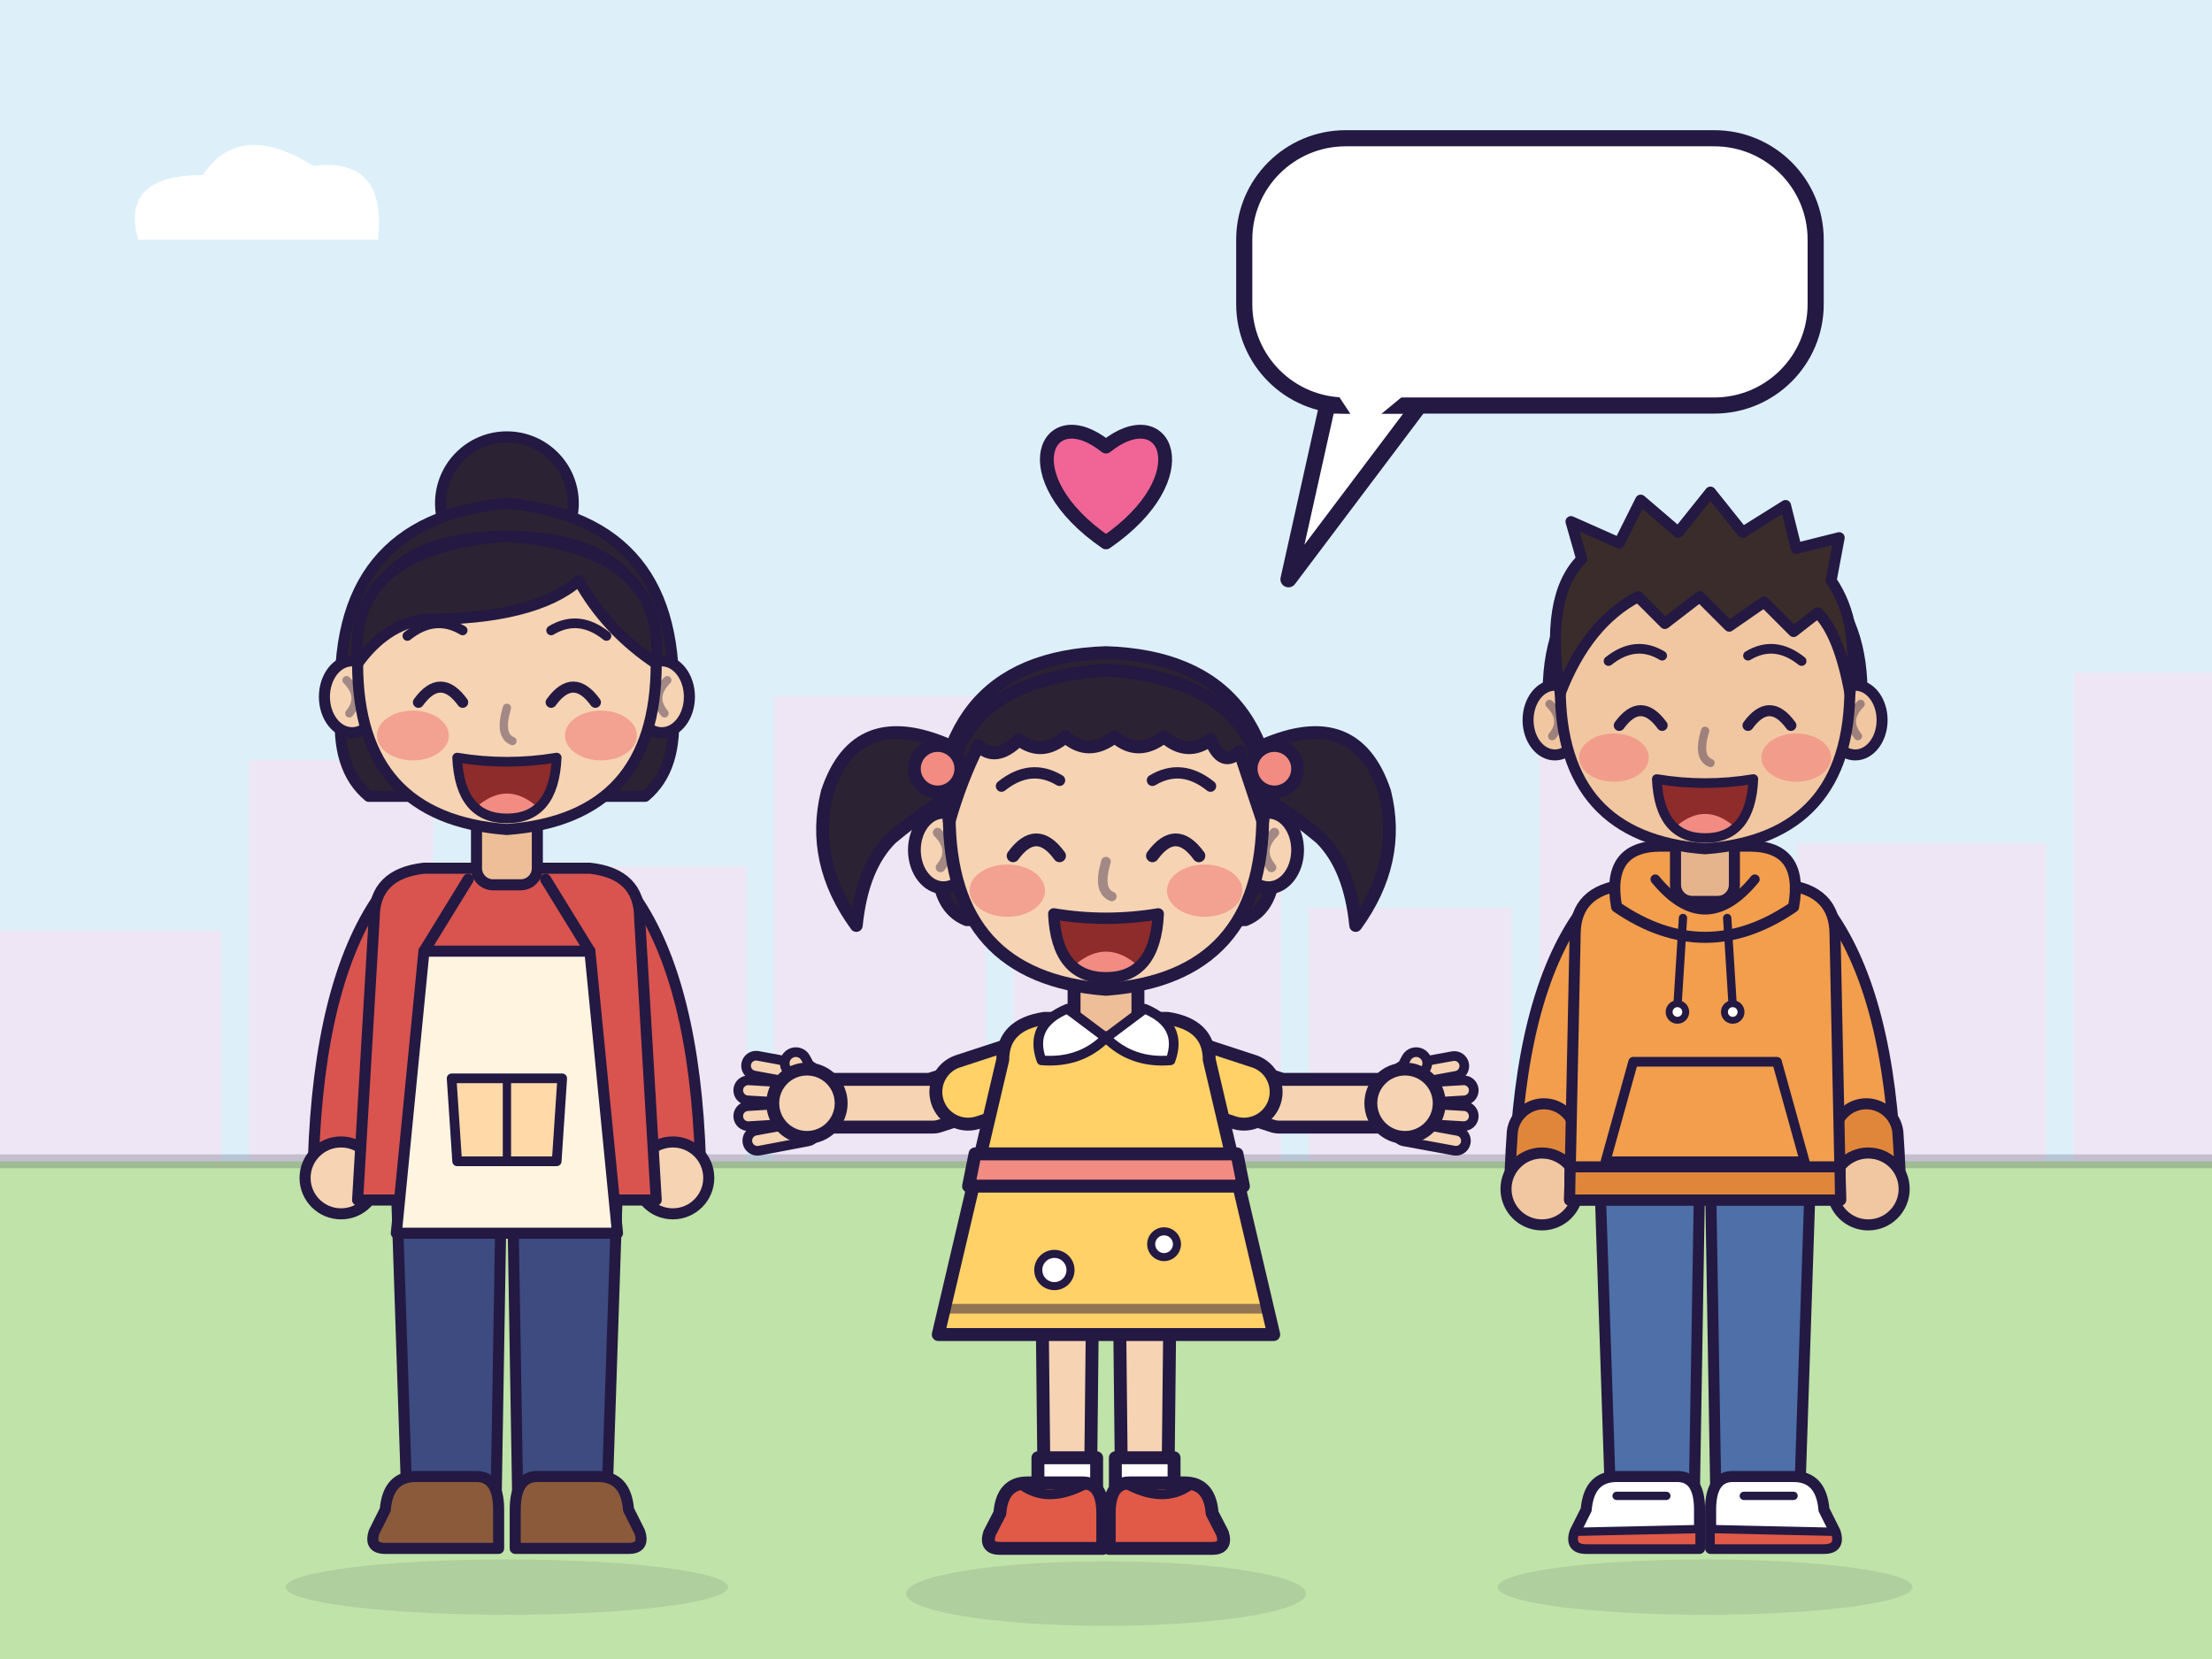
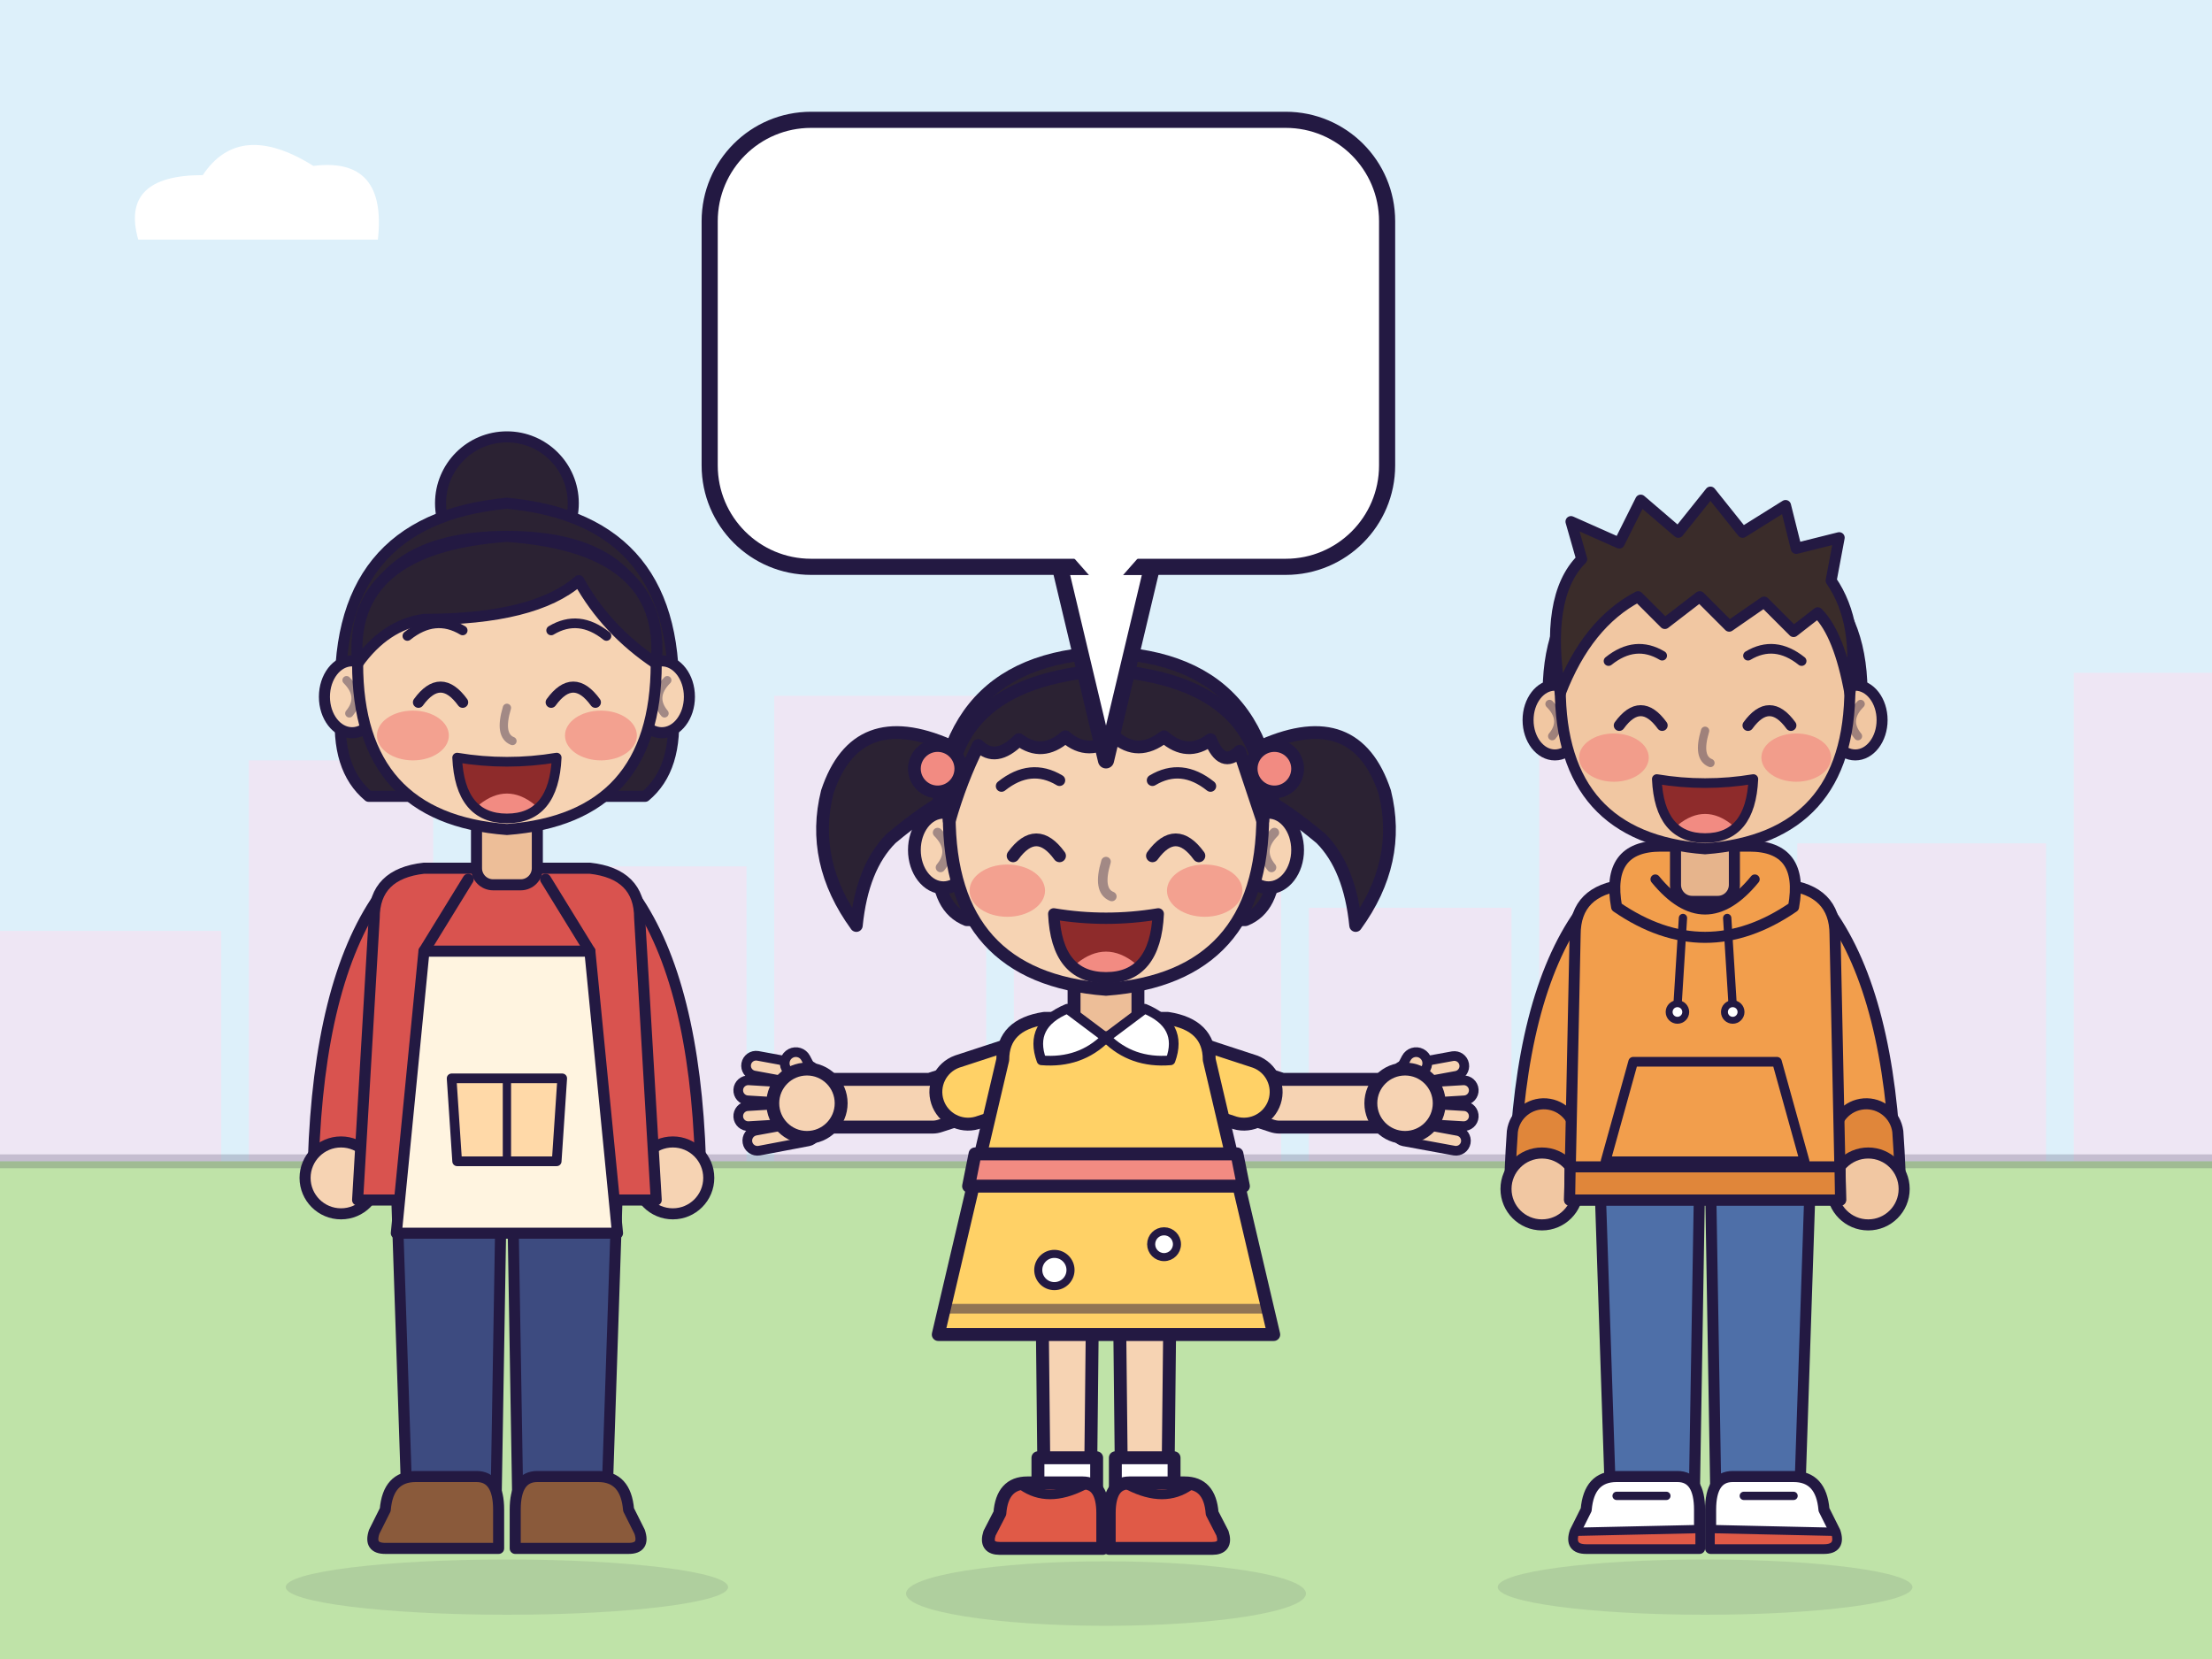
- <svg xmlns="http://www.w3.org/2000/svg" viewBox="0 0 480 360" role="img" aria-label="Little Sister opens her arms to include Mom and Big Brother: &quot;我们！&quot;">
+ <svg xmlns="http://www.w3.org/2000/svg" viewBox="0 0 480 360" role="img" aria-label="Little Sister opens her arms to include Mom and Big Brother: &quot;我们是一家人！&quot;">
  <g stroke="#231942" stroke-width="3.5" stroke-linejoin="round" stroke-linecap="round">
    <rect x="0" y="0" width="480" height="360" fill="#DDF0FA" stroke="none" />
    <rect x="0" y="202" width="48" height="50" fill="#EEE6F4" stroke="none" />
    <rect x="54" y="165" width="40" height="87" fill="#EEE6F4" stroke="none" />
    <rect x="100" y="188" width="62" height="64" fill="#EEE6F4" stroke="none" />
    <rect x="168" y="151" width="46" height="101" fill="#EEE6F4" stroke="none" />
    <rect x="220" y="174" width="58" height="78" fill="#EEE6F4" stroke="none" />
    <rect x="284" y="197" width="44" height="55" fill="#EEE6F4" stroke="none" />
    <rect x="334" y="160" width="50" height="92" fill="#EEE6F4" stroke="none" />
    <rect x="390" y="183" width="54" height="69" fill="#EEE6F4" stroke="none" />
    <rect x="450" y="146" width="30" height="106" fill="#EEE6F4" stroke="none" />
    <rect x="0" y="252" width="480" height="108" fill="#BFE3A8" stroke="none" />
    <path d="M0 252L480 252" fill="none" stroke-width="3" opacity="0.2" />
    <path d="M30 52Q26 38 44 38Q52 26 68 36Q84 34 82 52Z" fill="#FFFFFF" stroke="none" />
    <g transform="translate(240 120)">
      <g class="prop p-heart bob">
        <path d="M0-2.3C-20.8-16.6-13-33.5 0-23.1C13-33.5 20.8-16.6 0-2.3Z" fill="#F06595" stroke-width="3" />
      </g>
    </g>
    <g transform="translate(110 336) scale(0.6 0.6)">
      <g class="char c-1 ch-mama">
        <g transform="translate(-150 -432)">
          <ellipse class="shadow" cx="150" cy="446" rx="80" ry="10" fill="#231942" stroke="none" opacity="0.1" />
          <g class="figure" stroke="#231942" stroke-width="4" stroke-linejoin="round" stroke-linecap="round">
            <g class="legs">
              <path d="M110 300L148 300L146 420L114 420Z" fill="#3D4B80" />
              <path d="M190 300L152 300L154 420L186 420Z" fill="#3D4B80" />
              <path d="M147 418Q147 406 139 406L117 406Q107 406 106 418L102 426Q100 432 106 432L147 432Z" fill="#8A5A3B" />
              <path d="M153 418Q153 406 161 406L183 406Q193 406 194 418L198 426Q200 432 194 432L153 432Z" fill="#8A5A3B" />
            </g>
            <g transform="translate(150 300)">
              <g class="upper">
                <g transform="translate(-150 -300)">
                  <g transform="translate(188 202)">
                    <g class="arm-left">
                      <g transform="translate(-188 -202)">
                        <path d="M179.8 207.7Q198.1 234.1 200 292.3A10 10 0 0 0 220 291.7Q217.9 227.5 196.2 196.3A10 10 0 0 0 179.8 207.7Z" fill="#D9534F" />
                        <circle class="hand" cx="210" cy="298" r="13" fill="#F6D3B3" />
                      </g>
                    </g>
                  </g>
                  <g transform="translate(112 202)">
                    <g class="arm-right">
                      <g transform="translate(-112 -202)">
                        <path d="M103.8 196.3Q82.1 227.5 80 291.7A10 10 0 0 0 100 292.3Q101.9 234.1 120.2 207.7A10 10 0 0 0 103.8 196.3Z" fill="#D9534F" />
                        <circle class="hand" cx="90" cy="298" r="13" fill="#F6D3B3" />
                      </g>
                    </g>
                  </g>
                  <g class="body">
                    <path d="M102 204Q102 188 120 186L180 186Q198 188 198 204L204 306L96 306Z" fill="#D9534F" />
                    <path class="apron" d="M120 216L180 216L190 318L110 318Z" fill="#FFF4E0" />
                    <path d="M120 216L136 190M180 216L164 190" fill="none" stroke-width="4" />
                    <path d="M130 262L170 262L168 292L132 292Z" fill="#FFD9A8" stroke-width="3.5" />
                    <path d="M150 262L150 292" fill="none" stroke-width="3" />
                    <g class="neck">
                      <rect x="139" y="164" width="22" height="28" rx="6" fill="#EDBE98" />
                    </g>
                  </g>
                  <g transform="translate(150 172)">
                    <g class="head">
                      <g transform="translate(-150 -172)">
                        <g transform="translate(150 118) scale(1)" stroke-width="4">
                          <g class="hair-back">
                            <circle cx="0" cy="-64" r="24" fill="#2B2233" />
                            <path d="M-60 10Q-64-58 0-64Q64-58 60 10Q62 32 50 42L-50 42Q-62 32-60 10Z" fill="#2B2233" />
                          </g>
                          <g class="ears">
                            <ellipse cx="-56" cy="6" rx="10" ry="13" fill="#F6D3B3" />
                            <ellipse cx="56" cy="6" rx="10" ry="13" fill="#F6D3B3" />
                            <path d="M-58 0Q-52 6-57 12" fill="none" stroke-width="3" opacity="0.4" />
                            <path d="M58 0Q52 6 57 12" fill="none" stroke-width="3" opacity="0.4" />
                          </g>
                          <path class="face" d="M-54-6Q-54-52 0-52Q54-52 54-6Q54 50 0 54Q-54 50-54-6Z" fill="#F6D3B3" />
                          <g class="hair">
                            <path d="M-54-6Q-58-48 0-52Q58-48 54-6Q36-18 26-36Q10-22-30-22Q-44-20-54-6Z" fill="#2B2233" />
                          </g>
                          <g class="cheeks">
                            <ellipse cx="-34" cy="20" rx="13" ry="9" fill="#F28B82" stroke="none" opacity="0.7" />
                            <ellipse cx="34" cy="20" rx="13" ry="9" fill="#F28B82" stroke="none" opacity="0.7" />
                          </g>
                          <g class="brows">
                            <path d="M-36-16Q-26-24-16-18M16-18Q26-24 36-16" fill="none" stroke-width="3.5" />
                          </g>
                          <g transform="translate(0 4)">
                            <g class="eyes">
                              <g transform="translate(0 -4)">
                                <path d="M-32 8Q-24-3-16 8M16 8Q24-3 32 8" fill="none" stroke-width="4" />
                              </g>
                            </g>
                          </g>
                          <g class="nose">
                            <path d="M0 10Q-3 20 2 22" fill="none" stroke-width="3" opacity="0.4" />
                          </g>
                          <g class="mouth">
                            <path d="M-18 28Q0 31 18 28Q17 50 0 50Q-17 50-18 28Z" fill="#8E2B2B" stroke="none" />
                            <path d="M-10 45Q0 37 10 45Q6 50 0 50Q-6 50-10 45Z" fill="#F28B82" stroke="none" />
                            <path d="M-18 28Q0 31 18 28Q17 50 0 50Q-17 50-18 28Z" fill="none" stroke-width="3.5" />
                          </g>
                        </g>
                      </g>
                    </g>
                  </g>
                </g>
              </g>
            </g>
          </g>
        </g>
      </g>
    </g>
    <g transform="translate(370 336) scale(0.6 0.6)">
      <g class="char c-2 ch-gege">
        <g transform="translate(-150 -432)">
          <ellipse class="shadow" cx="150" cy="446" rx="75" ry="10" fill="#231942" stroke="none" opacity="0.1" />
          <g class="figure" stroke="#231942" stroke-width="4" stroke-linejoin="round" stroke-linecap="round">
            <g class="legs">
              <path d="M112 300L148 300L146 420L116 420Z" fill="#4E6FA8" />
              <path d="M188 300L152 300L154 420L184 420Z" fill="#4E6FA8" />
              <path d="M148 418Q148 406 140 406L118 406Q108 406 107 418L103 426Q101 432 107 432L148 432Z" fill="#FFFFFF" />
              <path d="M103 426Q101 432 107 432L148 432L148 425Z" fill="#E05A47" stroke-width="3" />
              <path d="M118 413L136 413" fill="none" stroke-width="3" />
              <path d="M152 418Q152 406 160 406L182 406Q192 406 193 418L197 426Q199 432 193 432L152 432Z" fill="#FFFFFF" />
              <path d="M197 426Q199 432 193 432L152 432L152 425Z" fill="#E05A47" stroke-width="3" />
              <path d="M182 413L164 413" fill="none" stroke-width="3" />
            </g>
            <g transform="translate(150 300)">
              <g class="upper">
                <g transform="translate(-150 -300)">
                  <g transform="translate(187 208)">
                    <g class="arm-left">
                      <g transform="translate(-187 -208)">
                        <path d="M178.8 213.8Q197.1 239.5 199 296.3A10 10 0 0 0 219 295.7Q216.9 232.8 195.2 202.2A10 10 0 0 0 178.8 213.8Z" fill="#F29E4C" />
                        <path d="M196.8 282.9Q197.3 289.4 197.5 296.4A11.5 11.5 0 0 0 220.5 295.6Q220.2 288.2 219.7 281.2A11.5 11.5 0 0 0 196.8 282.9Z" fill="#E0863A" />
                        <circle class="hand" cx="209" cy="302" r="13" fill="#F1C7A2" />
                      </g>
                    </g>
                  </g>
                  <g transform="translate(113 208)">
                    <g class="arm-right">
                      <g transform="translate(-113 -208)">
                        <path d="M104.8 202.2Q83.1 232.8 81 295.7A10 10 0 0 0 101 296.3Q102.9 239.5 121.2 213.8A10 10 0 0 0 104.8 202.2Z" fill="#F29E4C" />
                        <path d="M80.3 281.2Q79.8 288.2 79.5 295.6A11.5 11.5 0 0 0 102.5 296.4Q102.7 289.4 103.2 282.9A11.5 11.5 0 0 0 80.3 281.2Z" fill="#E0863A" />
                        <circle class="hand" cx="91" cy="302" r="13" fill="#F1C7A2" />
                      </g>
                    </g>
                  </g>
                  <g class="body">
                    <path d="M103 210Q103 194 121 192L179 192Q197 194 197 210L199 306L101 306Z" fill="#F29E4C" />
                    <path d="M101.2 294L198.8 294L199 306L101 306Z" fill="#E0863A" />
                    <path class="hood" d="M118 200Q114 178 134 178L166 178Q186 178 182 200Q150 222 118 200Z" fill="#F29E4C" />
                    <g class="neck">
                      <rect x="139.3" y="171" width="21.3" height="27" rx="6" fill="#E6B48C" />
                    </g>
                    <path d="M132 190Q150 212 168 190" fill="none" stroke-width="3.5" />
                    <path d="M142 204L140 236M158 204L160 236" fill="none" stroke-width="3" />
                    <circle cx="140" cy="238" r="3" fill="#FFFFFF" stroke-width="2.5" />
                    <circle cx="160" cy="238" r="3" fill="#FFFFFF" stroke-width="2.5" />
                    <path class="pocket" d="M124 256L176 256L186 292L114 292Z" fill="#F29E4C" stroke-width="3.5" />
                  </g>
                  <g transform="translate(150 179)">
                    <g class="head">
                      <g transform="translate(-150 -179)">
                        <g transform="translate(150 126.6) scale(0.97)" stroke-width="4.1">
                          <g class="hair-back">
                            <path d="M-58 6Q-64-56 0-62Q64-56 58 6Z" fill="#3A2C2A" />
                          </g>
                          <g class="ears">
                            <ellipse cx="-56" cy="6" rx="10" ry="13" fill="#F1C7A2" />
                            <ellipse cx="56" cy="6" rx="10" ry="13" fill="#F1C7A2" />
                            <path d="M-58 0Q-52 6-57 12" fill="none" stroke-width="3.1" opacity="0.4" />
                            <path d="M58 0Q52 6 57 12" fill="none" stroke-width="3.1" opacity="0.4" />
                          </g>
                          <path class="face" d="M-54-6Q-54-52 0-52Q54-52 54-6Q54 50 0 54Q-54 50-54-6Z" fill="#F1C7A2" />
                          <g class="hair">
                            <path d="M-54-4Q-60-40-46-54L-50-68L-32-60L-24-76L-10-64L2-79L14-64L30-74L34-58L50-62L47-46Q58-30 54-4Q50-26 42-34L33-27L22-38L9-29L-2-40L-15-30L-25-40Q-44-30-54-4Z" fill="#3A2C2A" />
                          </g>
                          <g class="cheeks">
                            <ellipse cx="-34" cy="20" rx="13" ry="9" fill="#F28B82" stroke="none" opacity="0.7" />
                            <ellipse cx="34" cy="20" rx="13" ry="9" fill="#F28B82" stroke="none" opacity="0.7" />
                          </g>
                          <g class="brows">
                            <path d="M-36-16Q-26-24-16-18M16-18Q26-24 36-16" fill="none" stroke-width="3.6" />
                          </g>
                          <g transform="translate(0 4)">
                            <g class="eyes">
                              <g transform="translate(0 -4)">
                                <path d="M-32 8Q-24-3-16 8M16 8Q24-3 32 8" fill="none" stroke-width="4.1" />
                              </g>
                            </g>
                          </g>
                          <g class="nose">
                            <path d="M0 10Q-3 20 2 22" fill="none" stroke-width="3.1" opacity="0.4" />
                          </g>
                          <g class="mouth">
                            <path d="M-18 28Q0 31 18 28Q17 50 0 50Q-17 50-18 28Z" fill="#8E2B2B" stroke="none" />
                            <path d="M-10 45Q0 37 10 45Q6 50 0 50Q-6 50-10 45Z" fill="#F28B82" stroke="none" />
                            <path d="M-18 28Q0 31 18 28Q17 50 0 50Q-17 50-18 28Z" fill="none" stroke-width="3.6" />
                          </g>
                        </g>
                      </g>
                    </g>
                  </g>
                </g>
              </g>
            </g>
          </g>
        </g>
      </g>
    </g>
    <g transform="translate(240 336) scale(0.7 0.7)">
      <g class="char c-3 ch-meimei act">
        <g transform="translate(-150 -432)">
          <ellipse class="shadow" cx="150" cy="446" rx="62" ry="10" fill="#231942" stroke="none" opacity="0.1" />
          <g class="figure" stroke="#231942" stroke-width="4" stroke-linejoin="round" stroke-linecap="round">
            <g class="legs">
              <path d="M129.9 329.7L146.1 329.7L145.1 422.6L130.9 422.6Z" fill="#F6D3B3" />
              <path d="M128.9 403.9L147.1 403.9L147.1 422.6L128.9 422.6Z" fill="#FFFFFF" />
              <path d="M153.9 329.7L170.1 329.7L169.1 422.6L154.9 422.6Z" fill="#F6D3B3" />
              <path d="M152.9 403.9L171.1 403.9L171.1 422.6L152.9 422.6Z" fill="#FFFFFF" />
              <path d="M149 421.1Q149 411.7 142.8 411.7L125.6 411.7Q117.8 411.7 117.1 421.1L113.9 427.3Q112.4 432 117.1 432L149 432Z" fill="#E05A47" />
              <path d="M124.1 412.5Q131.9 418 142.8 412.5" fill="none" stroke-width="3" />
              <path d="M151 421.1Q151 411.7 157.2 411.7L174.4 411.7Q182.2 411.7 182.9 421.1L186.1 427.3Q187.6 432 182.9 432L151 432Z" fill="#E05A47" />
              <path d="M175.9 412.5Q168.1 418 157.2 412.5" fill="none" stroke-width="3" />
            </g>
            <g transform="translate(150 333.7)">
              <g class="upper">
                <g transform="translate(-150 -333.7)">
                  <g transform="translate(172 283.7)">
                    <g class="arm-left">
                      <g transform="translate(-172 -283.7)">
                        <path d="M169.7 290.7L201.4 301A7.4 7.4 0 0 0 203.7 301.4L235.7 301.4A7.4 7.4 0 0 0 235.7 286.6L204.8 286.6L174.3 276.7A7.4 7.4 0 0 0 169.7 290.7Z" fill="#F6D3B3" />
                        <path d="M168.9 293.2L190 300.1A10 10 0 0 0 196.2 281.1L175.1 274.2A10 10 0 0 0 168.9 293.2Z" fill="#FFD166" />
                        <path d="M243.3 288.3L258.6 285.5A3.1 3.1 0 0 0 257.5 279.4L242.2 282.2A3.1 3.1 0 0 0 243.3 288.3Z" fill="#F6D3B3" stroke-width="3" />
                        <path d="M242.9 294.2L261.1 293.1A3.1 3.1 0 0 0 260.7 286.9L242.5 288A3.1 3.1 0 0 0 242.9 294.2Z" fill="#F6D3B3" stroke-width="3" />
                        <path d="M242.5 300L260.7 301.1A3.1 3.1 0 0 0 261.1 294.9L242.9 293.8A3.1 3.1 0 0 0 242.5 300Z" fill="#F6D3B3" stroke-width="3" />
                        <path d="M242.2 305.8L258 308.7A3.1 3.1 0 0 0 259.1 302.6L243.3 299.7A3.1 3.1 0 0 0 242.2 305.8Z" fill="#F6D3B3" stroke-width="3" />
                        <path d="M242.6 295.6L249.2 283.2A3.4 3.4 0 0 0 243.1 280L236.6 292.4A3.4 3.4 0 0 0 242.6 295.6Z" fill="#F6D3B3" stroke-width="3" />
                        <circle class="hand" cx="242.7" cy="294" r="10.6" fill="#F6D3B3" />
                      </g>
                    </g>
                  </g>
                  <g transform="translate(128 283.7)">
                    <g class="arm-right">
                      <g transform="translate(-128 -283.7)">
                        <path d="M125.7 276.7L95.2 286.6L64.3 286.6A7.4 7.4 0 0 0 64.3 301.4L96.3 301.4A7.4 7.4 0 0 0 98.6 301L130.3 290.7A7.4 7.4 0 0 0 125.7 276.7Z" fill="#F6D3B3" />
                        <path d="M124.9 274.2L103.8 281.1A10 10 0 0 0 110 300.1L131.1 293.2A10 10 0 0 0 124.9 274.2Z" fill="#FFD166" />
                        <path d="M56.7 299.7L41.4 302.5A3.1 3.1 0 0 0 42.5 308.7L57.8 305.8A3.1 3.1 0 0 0 56.7 299.7Z" fill="#F6D3B3" stroke-width="3" />
                        <path d="M57.1 293.8L38.9 294.9A3.1 3.1 0 0 0 39.3 301.1L57.5 300A3.1 3.1 0 0 0 57.1 293.8Z" fill="#F6D3B3" stroke-width="3" />
                        <path d="M57.5 288L39.3 286.9A3.1 3.1 0 0 0 38.9 293.1L57.1 294.2A3.1 3.1 0 0 0 57.5 288Z" fill="#F6D3B3" stroke-width="3" />
                        <path d="M57.8 282.2L42 279.3A3.1 3.1 0 0 0 40.9 285.4L56.7 288.3A3.1 3.1 0 0 0 57.8 282.2Z" fill="#F6D3B3" stroke-width="3" />
                        <path d="M63.4 292.4L56.9 280A3.4 3.4 0 0 0 50.8 283.2L57.4 295.6A3.4 3.4 0 0 0 63.4 292.4Z" fill="#F6D3B3" stroke-width="3" />
                        <circle class="hand" cx="57.3" cy="294" r="10.6" fill="#F6D3B3" />
                      </g>
                    </g>
                  </g>
                  <g class="body">
                    <path d="M118 280.5Q118 269.7 130.8 267.7L169.2 267.7Q182 269.7 182 280.5L202 365.7L98 365.7Z" fill="#FFD166" />
                    <path d="M109.4 309.7L190.6 309.7L192.6 319.7L107.4 319.7Z" fill="#F28B82" />
                    <g class="neck">
                      <rect x="140.1" y="250.7" width="19.8" height="23" rx="6" fill="#EDBE98" />
                    </g>
                    <path d="M138 264.7Q126 269.7 130 280.7Q142 281.7 150 273.7Z" fill="#FFFFFF" stroke-width="3" />
                    <path d="M162 264.7Q174 269.7 170 280.7Q158 281.7 150 273.7Z" fill="#FFFFFF" stroke-width="3" />
                    <circle cx="134" cy="345.7" r="5" fill="#FFFFFF" stroke-width="2.5" />
                    <circle cx="168" cy="337.7" r="4" fill="#FFFFFF" stroke-width="2.5" />
                    <path d="M101.6 357.7L198.4 357.7" fill="none" stroke-width="3" opacity="0.5" />
                  </g>
                  <g transform="translate(150 258.7)">
                    <g class="head">
                      <g transform="translate(-150 -258.7)">
                        <g transform="translate(150 210.1) scale(0.9)" stroke-width="4.4">
                          <g class="hair-back">
                            <path d="M-54-30Q-86-44-96-14Q-102 10-86 32Q-84 12-74 2Q-62-8-54-12Z" fill="#2B2233" />
                            <path d="M54-30Q86-44 96-14Q102 10 86 32Q84 12 74 2Q62-8 54-12Z" fill="#2B2233" />
                            <path d="M-58 10Q-62-60 0-62Q62-60 58 10Q58 26 48 30L-48 30Q-58 26-58 10Z" fill="#2B2233" />
                          </g>
                          <g class="ears">
                            <ellipse cx="-56" cy="6" rx="10" ry="13" fill="#F6D3B3" />
                            <ellipse cx="56" cy="6" rx="10" ry="13" fill="#F6D3B3" />
                            <path d="M-58 0Q-52 6-57 12" fill="none" stroke-width="3.3" opacity="0.4" />
                            <path d="M58 0Q52 6 57 12" fill="none" stroke-width="3.3" opacity="0.4" />
                          </g>
                          <path class="face" d="M-54-6Q-54-52 0-52Q54-52 54-6Q54 50 0 54Q-54 50-54-6Z" fill="#F6D3B3" />
                          <g class="hair">
                            <path d="M-54-4Q-58-52 0-56Q58-52 54-4Q50-16 46-28Q40-22 36-32Q28-26 20-33Q11-26 3-33Q-6-26-14-33Q-22-26-30-32Q-38-24-44-30Q-50-18-54-4Z" fill="#2B2233" />
                            <circle cx="-58" cy="-22" r="8" fill="#F28B82" />
                            <circle cx="58" cy="-22" r="8" fill="#F28B82" />
                          </g>
                          <g class="cheeks">
                            <ellipse cx="-34" cy="20" rx="13" ry="9" fill="#F28B82" stroke="none" opacity="0.7" />
                            <ellipse cx="34" cy="20" rx="13" ry="9" fill="#F28B82" stroke="none" opacity="0.7" />
                          </g>
                          <g class="brows">
                            <path d="M-36-16Q-26-24-16-18M16-18Q26-24 36-16" fill="none" stroke-width="3.9" />
                          </g>
                          <g transform="translate(0 4)">
                            <g class="eyes">
                              <g transform="translate(0 -4)">
                                <path d="M-32 8Q-24-3-16 8M16 8Q24-3 32 8" fill="none" stroke-width="4.4" />
                              </g>
                            </g>
                          </g>
                          <g class="nose">
                            <path d="M0 10Q-3 20 2 22" fill="none" stroke-width="3.3" opacity="0.4" />
                          </g>
                          <g class="mouth">
                            <path d="M-18 28Q0 31 18 28Q17 50 0 50Q-17 50-18 28Z" fill="#8E2B2B" stroke="none" />
                            <path d="M-10 45Q0 37 10 45Q6 50 0 50Q-6 50-10 45Z" fill="#F28B82" stroke="none" />
                            <path d="M-18 28Q0 31 18 28Q17 50 0 50Q-17 50-18 28Z" fill="none" stroke-width="3.9" />
                          </g>
                        </g>
                      </g>
                    </g>
                  </g>
                </g>
              </g>
            </g>
          </g>
        </g>
      </g>
    </g>
-     <g transform="translate(279.6 125.7)">
-       <g class="bubble b-1 has-text">
-         <g transform="translate(-279.6 -125.7)">
-           <path d="M288 88L279.6 125.7L308 88Z" fill="#FFFFFF" />
-           <rect x="270" y="30" width="124" height="58" rx="22" fill="#FFFFFF" />
-           <path d="M289.2 84L295.4 93.4L306.8 84Z" fill="#FFFFFF" stroke="none" />
+     <g transform="translate(240 165)">
+       <g class="bubble b-1 has-text line-0">
+         <g transform="translate(-240 -165)">
+           <path d="M230 123L240 165L250 123Z" fill="#FFFFFF" />
+           <rect x="154" y="26" width="147" height="97" rx="22" fill="#FFFFFF" />
+           <path d="M231.2 119L240 129L248.8 119Z" fill="#FFFFFF" stroke="none" />
        </g>
      </g>
    </g>
  </g>
</svg>
